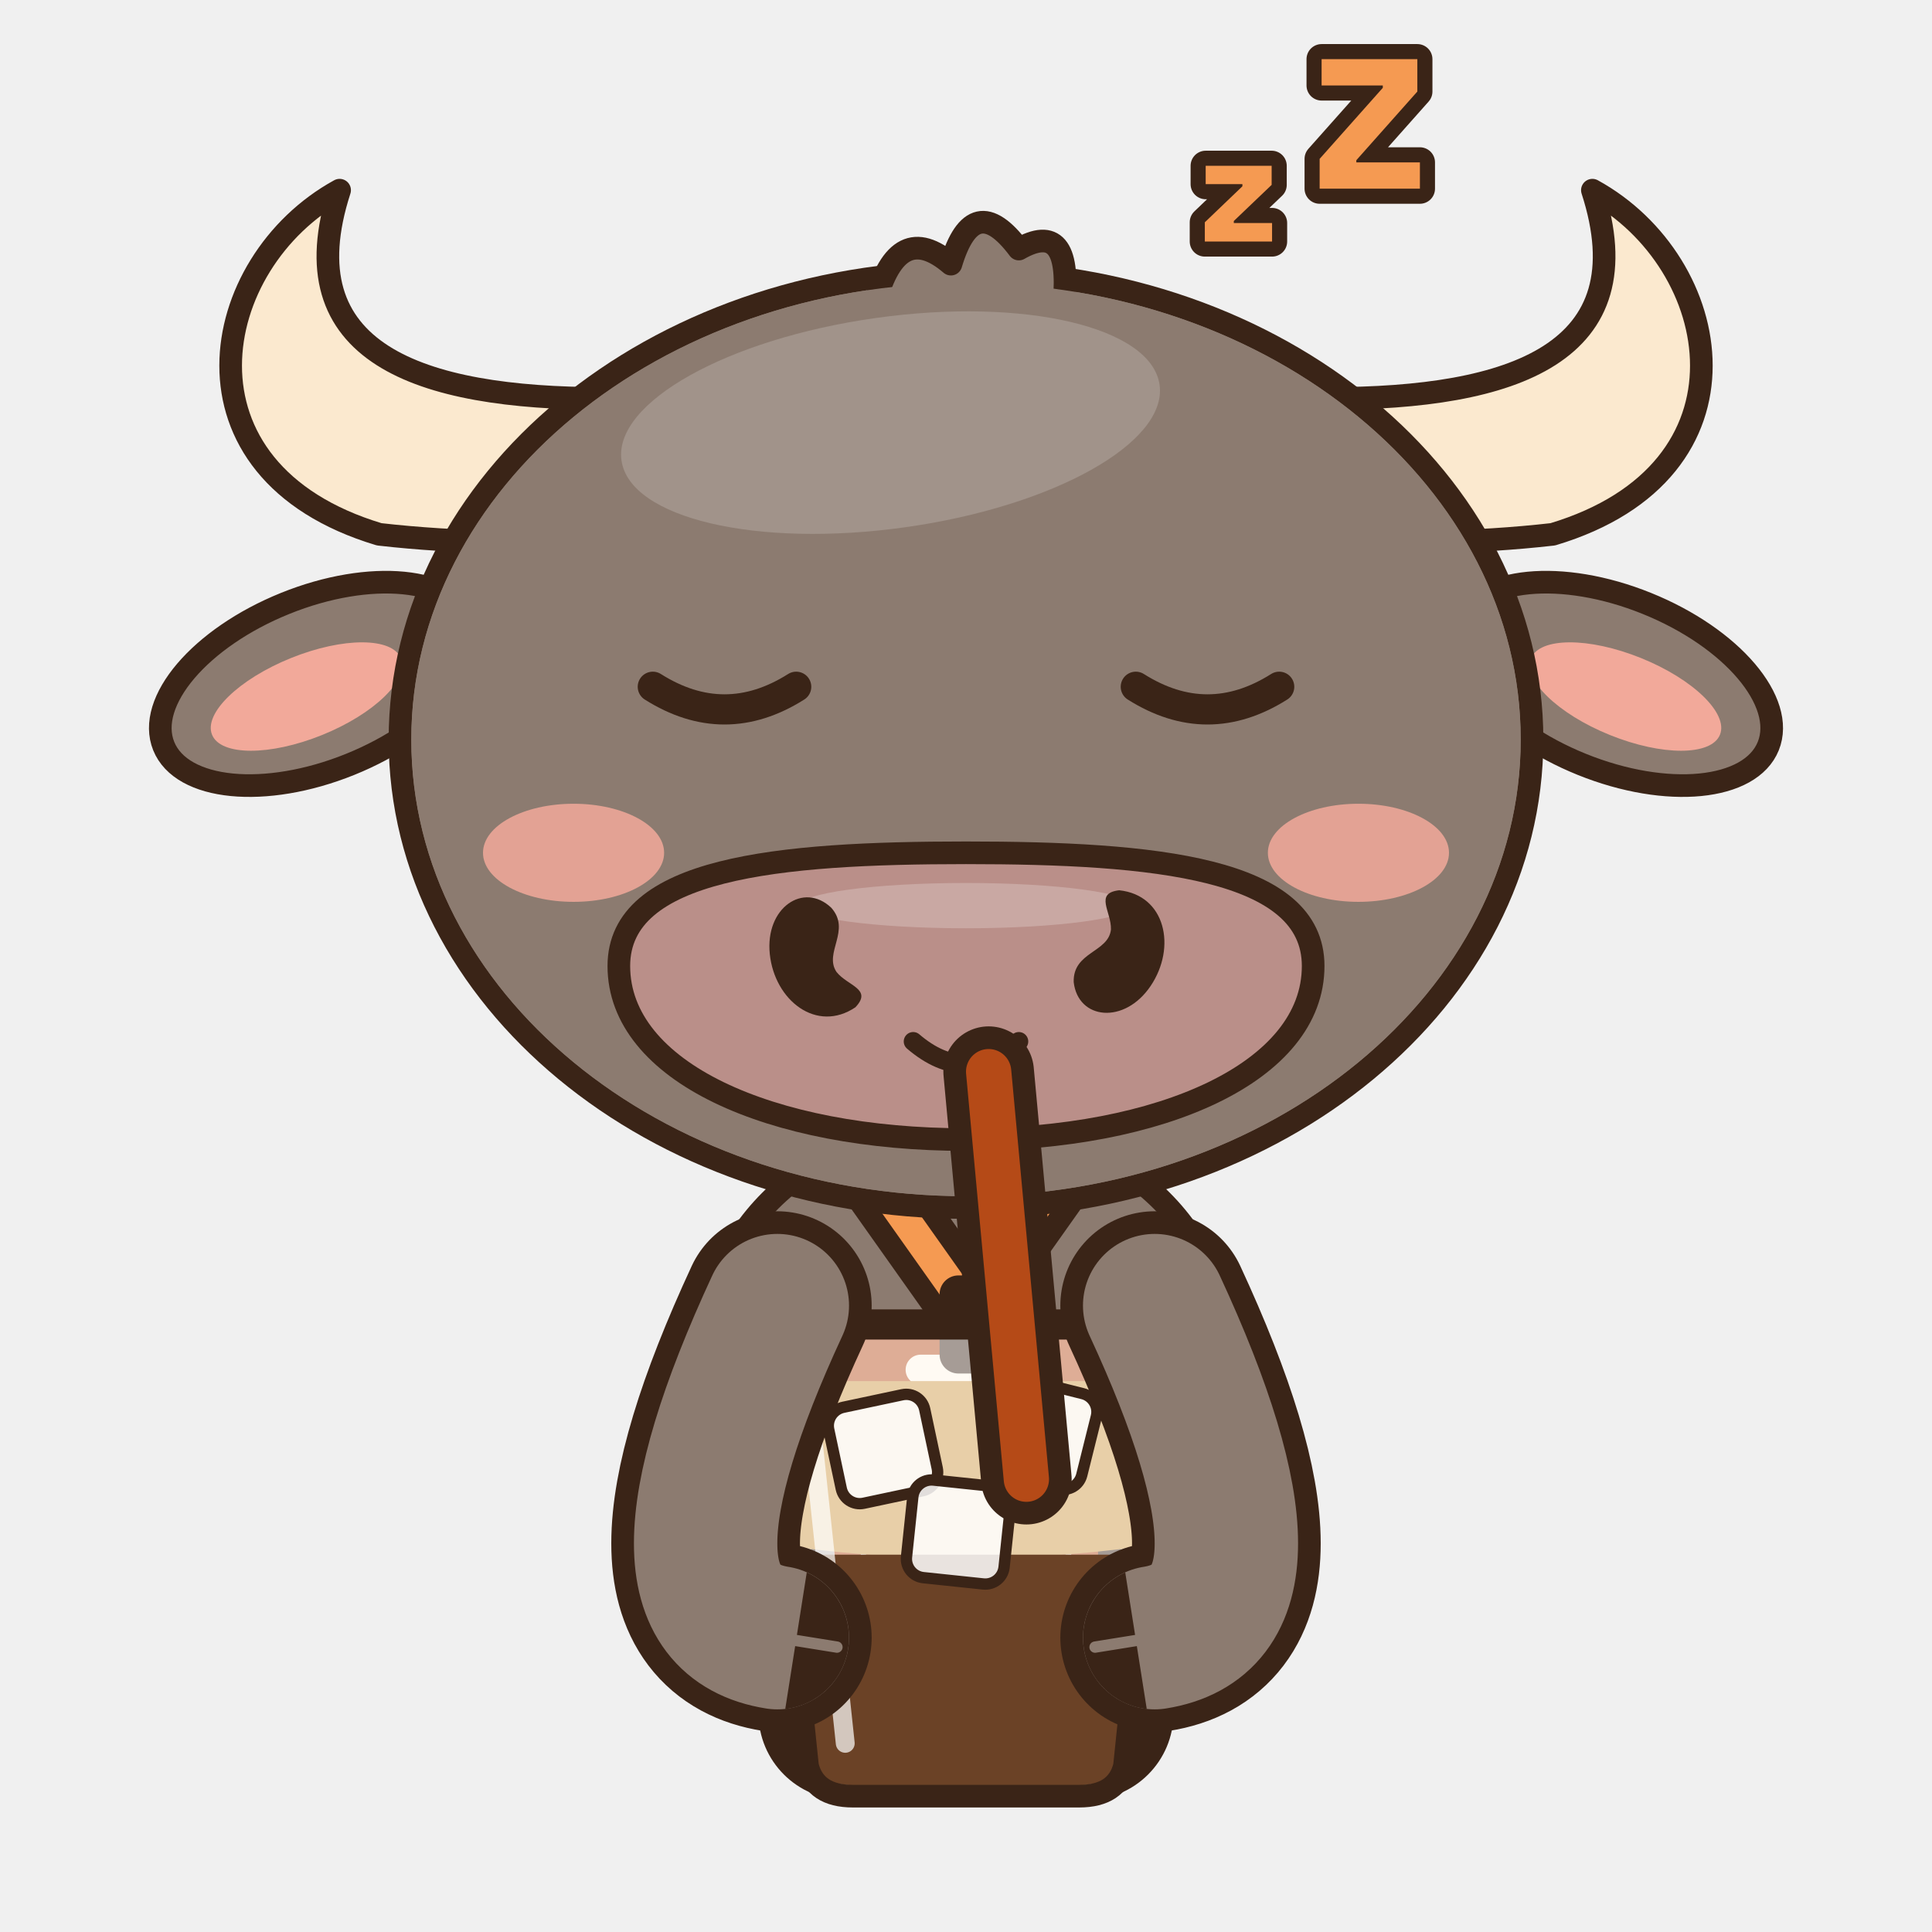
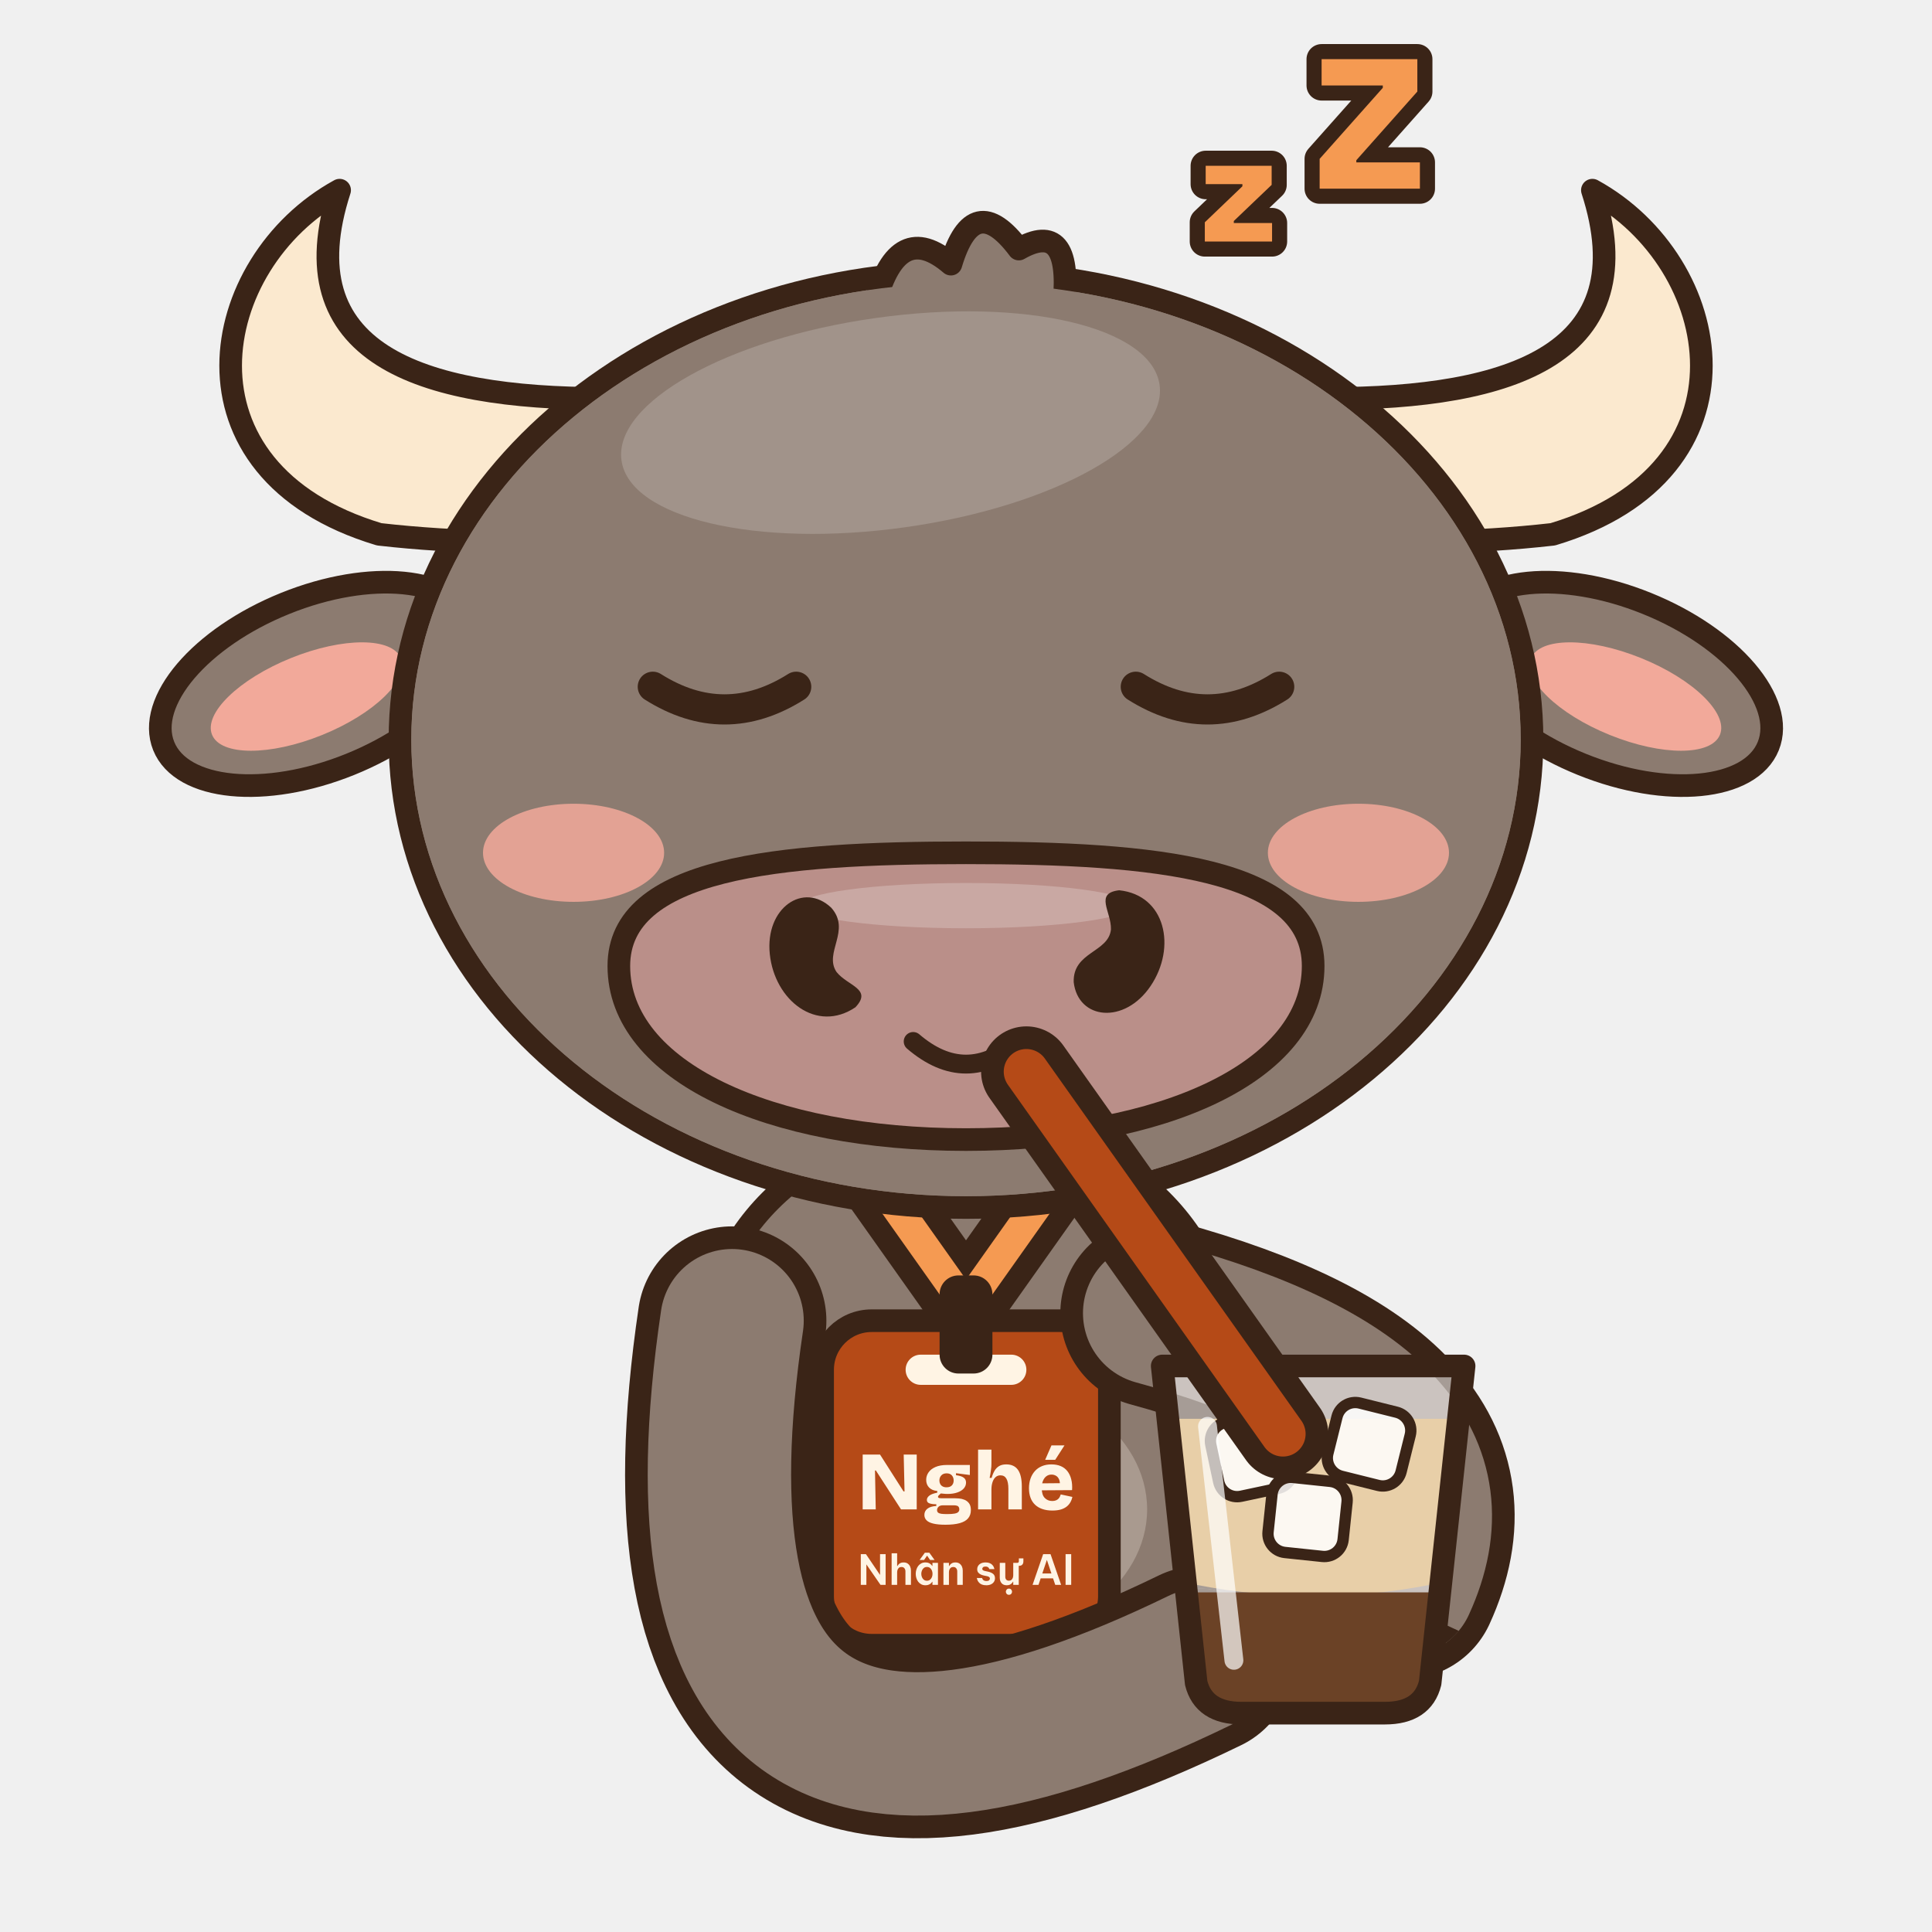
<svg xmlns="http://www.w3.org/2000/svg" viewBox="0 0 512 512" width="512" height="512">
  <g class="horns">
    <path d="M 160 105.6 C 111 105.6 76 93.6 90 50.4 C 55 69.6 44.5 124.8 100.5 141.6 C 121.5 144 142.5 144 167 144 Z" fill="#FBE9CF" stroke="#3A2417" stroke-width="6" stroke-linejoin="round" />
    <g transform="translate(512 0) scale(-1 1)">
      <path d="M 160 105.6 C 111 105.6 76 93.6 90 50.4 C 55 69.6 44.5 124.8 100.5 141.6 C 121.5 144 142.5 144 167 144 Z" fill="#FBE9CF" stroke="#3A2417" stroke-width="6" stroke-linejoin="round" />
    </g>
  </g>
  <g class="ears">
    <g transform="translate(112 170) rotate(-22)">
      <ellipse cx="-30" cy="0" rx="44" ry="23" fill="#8C7B70" stroke="#3A2417" stroke-width="6" stroke-linejoin="round" />
      <ellipse cx="-34" cy="2" rx="27" ry="11" fill="#F2A99A" />
    </g>
    <g transform="translate(512 0) scale(-1 1)">
      <g transform="translate(112 170) rotate(-22)">
        <ellipse cx="-30" cy="0" rx="44" ry="23" fill="#8C7B70" stroke="#3A2417" stroke-width="6" stroke-linejoin="round" />
        <ellipse cx="-34" cy="2" rx="27" ry="11" fill="#F2A99A" />
      </g>
    </g>
  </g>
  <g class="legs">
    <rect x="204" y="408" width="44" height="66" rx="20" fill="#8C7B70" stroke="#3A2417" stroke-width="6" stroke-linejoin="round" />
    <path d="M 207 456 L 245 456 L 245 458 Q 245 471 232 471 L 220 471 Q 207 471 207 458 Z" fill="#3A2417" />
    <path d="M 226 461 L 226 471" stroke="#8C7B70" stroke-width="3" stroke-linecap="round" />
    <rect x="264" y="408" width="44" height="66" rx="20" fill="#8C7B70" stroke="#3A2417" stroke-width="6" stroke-linejoin="round" />
    <path d="M 267 456 L 305 456 L 305 458 Q 305 471 292 471 L 280 471 Q 267 471 267 458 Z" fill="#3A2417" />
    <path d="M 286 461 L 286 471" stroke="#8C7B70" stroke-width="3" stroke-linecap="round" />
  </g>
  <g class="body">
    <rect x="186" y="300" width="140" height="146" rx="62" fill="#8C7B70" stroke="#3A2417" stroke-width="6" stroke-linejoin="round" />
    <ellipse cx="256" cy="400" rx="48" ry="36" fill="#A99A8F" />
  </g>
  <g class="badge">
    <path d="M 222 298 L 256 346 L 290 298" fill="none" stroke="#3A2417" stroke-width="20" stroke-linecap="round" stroke-linejoin="round" />
    <path d="M 222 298 L 256 346 L 290 298" fill="none" stroke="#F59A52" stroke-width="8" stroke-linecap="round" stroke-linejoin="round" />
    <rect x="218" y="350" width="76" height="86" rx="13" fill="#B54A17" stroke="#3A2417" stroke-width="6" stroke-linejoin="round" />
    <rect x="240" y="359" width="32" height="8" rx="4" fill="#FFF4E4" />
    <rect x="249" y="338" width="14" height="26" rx="5" fill="#3A2417" />
    <path d="M232.08 400L228.62 400L228.62 385.48L233.22 385.48L239.44 395.23L239.71 395.23L239.49 385.48L242.94 385.48L242.94 400L238.78 400L232.12 389.70L231.88 389.70L232.08 400ZM250.53 404.07L250.53 404.07Q248.60 404.07 247.35 403.77Q246.11 403.48 245.54 402.89Q244.97 402.31 244.97 401.47L244.97 401.47Q244.97 400.46 245.77 399.82Q246.57 399.19 248.13 399.10L248.13 399.10L248.13 398.64Q246.93 398.64 246.28 398.39Q245.63 398.15 245.63 397.49L245.63 397.49Q245.63 396.88 246.27 396.37Q246.90 395.86 248.38 395.58L248.38 395.58L248.38 395.12Q247.03 395.01 246.24 394.23Q245.45 393.44 245.45 392.17L245.45 392.17Q245.45 391.09 246.07 390.20Q246.68 389.31 247.91 388.77Q249.15 388.23 251.00 388.23L251.00 388.23L257.02 388.23L257.02 390.89L253.35 390.41L253.35 390.94Q254.78 391.13 255.40 391.60Q256.01 392.06 256.01 392.89L256.01 392.89Q256.01 393.77 255.41 394.46Q254.80 395.14 253.70 395.52Q252.60 395.91 251.08 395.91L251.08 395.91Q250.82 395.91 250.50 395.89Q250.18 395.86 249.32 395.78L249.32 395.78Q248.97 396.08 248.77 396.29Q248.58 396.50 248.58 396.68L248.58 396.68Q248.58 396.81 248.69 396.90Q248.80 396.99 249.00 397.02Q249.21 397.05 249.46 397.05L249.46 397.05L253.00 397.05Q253.44 397.05 254.15 397.11Q254.87 397.16 255.58 397.45Q256.30 397.73 256.79 398.37Q257.29 399.01 257.29 400.20L257.29 400.20Q257.29 401.50 256.56 402.37Q255.84 403.23 254.34 403.65Q252.84 404.07 250.53 404.07ZM251.00 401.25L251.00 401.25Q252.27 401.25 252.97 401.12Q253.68 400.99 253.95 400.70Q254.23 400.42 254.23 400L254.23 400Q254.23 399.60 254.07 399.37Q253.92 399.14 253.68 399.05Q253.44 398.97 253.18 398.94Q252.93 398.92 252.75 398.92L252.75 398.92L249.92 398.92Q249.10 398.92 248.72 399.31Q248.33 399.69 248.33 400.20L248.33 400.20Q248.33 400.62 248.60 400.85Q248.86 401.08 249.44 401.17Q250.03 401.25 251.00 401.25ZM250.84 394.15L250.84 394.15Q251.79 394.15 252.26 393.64Q252.73 393.14 252.73 392.37L252.73 392.37Q252.73 391.53 252.25 390.99Q251.77 390.45 250.86 390.45L250.86 390.45Q249.96 390.45 249.46 390.99Q248.95 391.53 248.95 392.37L248.95 392.37Q248.95 392.87 249.17 393.28Q249.39 393.69 249.81 393.92Q250.22 394.15 250.84 394.15ZM262.74 400L259.20 400L259.20 392.61L259.20 384.16L262.74 384.16L262.74 387.79Q262.74 388.23 262.71 388.70Q262.68 389.18 262.60 389.67Q262.52 390.17 262.45 390.67Q262.37 391.18 262.26 391.66L262.26 391.66L262.79 391.66Q263.09 390.58 263.56 389.78Q264.02 388.98 264.77 388.53Q265.51 388.08 266.68 388.08L266.68 388.08Q268.75 388.08 269.77 389.52Q270.79 390.96 270.79 393.95L270.79 393.95L270.79 400L267.23 400L267.23 394.54Q267.23 392.76 266.71 391.87Q266.20 390.98 265.14 390.98L265.14 390.98Q264.33 390.98 263.80 391.49Q263.27 391.99 263.01 392.84Q262.74 393.69 262.74 394.72L262.74 394.72L262.74 400ZM278.87 400.31L278.87 400.31Q277.42 400.31 276.27 399.92Q275.13 399.54 274.33 398.79Q273.52 398.04 273.11 396.94Q272.69 395.84 272.69 394.41L272.69 394.41Q272.69 393.03 273.09 391.86Q273.50 390.69 274.26 389.85Q275.02 389 276.13 388.54Q277.24 388.08 278.63 388.08L278.63 388.08Q280.04 388.08 281.10 388.53Q282.17 388.98 282.86 389.86Q283.56 390.74 283.88 392.00Q284.22 393.27 284.11 394.90L284.11 394.90L275.02 394.96L275.02 393.11L282.08 393.05L280.83 393.91Q280.98 392.81 280.69 392.11Q280.41 391.42 279.86 391.10Q279.31 390.78 278.67 390.78L278.67 390.78Q277.90 390.78 277.32 391.20Q276.74 391.62 276.41 392.41Q276.07 393.20 276.07 394.35L276.07 394.35Q276.07 396.15 276.86 396.96Q277.64 397.78 278.85 397.78L278.85 397.78Q279.44 397.78 279.84 397.61Q280.23 397.45 280.49 397.19Q280.74 396.94 280.88 396.63Q281.02 396.33 281.11 396.04L281.11 396.04L284.19 396.70Q284.02 397.51 283.63 398.17Q283.25 398.83 282.60 399.32Q281.95 399.80 281.04 400.06Q280.12 400.31 278.87 400.31ZM282.10 383.04L279.64 386.87L276.98 386.87L278.65 383.04L282.10 383.04Z" fill="#FFF4E4" />
    <path d="M229.60 420L228.12 420L228.12 411.86L229.48 411.86L233.22 417.38L233.22 411.86L234.70 411.86L234.70 420L233.34 420L229.60 414.58L229.60 420ZM237.75 420L236.29 420L236.29 411.64L237.75 411.64L237.75 415.01L237.82 415.01Q237.91 414.85 238.09 414.63Q238.28 414.40 238.61 414.23Q238.94 414.06 239.45 414.06L239.45 414.06Q240.12 414.06 240.55 414.36Q240.99 414.67 241.20 415.16Q241.41 415.65 241.41 416.23L241.41 416.23L241.41 420L239.95 420L239.95 416.43Q239.95 415.95 239.69 415.61Q239.42 415.27 238.90 415.27L238.90 415.27Q238.49 415.27 238.24 415.47Q237.98 415.68 237.87 416.00Q237.75 416.31 237.75 416.67L237.75 416.67L237.75 420ZM244.89 413.41L243.70 413.41L245.10 411.48L246.28 411.48L247.67 413.41L246.48 413.41L245.69 412.26L244.89 413.41ZM245.26 414.06L245.26 414.06Q245.82 414.06 246.19 414.24Q246.55 414.42 246.76 414.64Q246.97 414.85 247.05 414.98L247.05 414.98L247.11 414.98L247.11 414.17L248.57 414.17L248.57 420L247.11 420L247.11 419.19L247.05 419.19Q246.97 419.32 246.76 419.54Q246.55 419.76 246.19 419.93Q245.82 420.11 245.26 420.11L245.26 420.11Q244.61 420.11 244.13 419.85Q243.65 419.59 243.32 419.16Q243.00 418.72 242.84 418.19Q242.68 417.65 242.68 417.08L242.68 417.08Q242.68 416.52 242.84 415.99Q243.00 415.45 243.32 415.01Q243.65 414.58 244.13 414.32Q244.61 414.06 245.26 414.06ZM245.65 415.26L245.65 415.26Q245.15 415.26 244.82 415.53Q244.48 415.80 244.32 416.22Q244.15 416.63 244.15 417.08L244.15 417.08Q244.15 417.54 244.32 417.95Q244.48 418.37 244.82 418.64Q245.15 418.91 245.65 418.91L245.65 418.91Q246.14 418.91 246.47 418.64Q246.80 418.37 246.97 417.95Q247.13 417.54 247.13 417.08L247.13 417.08Q247.13 416.63 246.97 416.22Q246.80 415.80 246.47 415.53Q246.14 415.26 245.65 415.26ZM251.48 420L250.02 420L250.02 414.17L251.48 414.17L251.48 415.01L251.54 415.01Q251.63 414.85 251.82 414.63Q252.01 414.40 252.34 414.23Q252.67 414.06 253.17 414.06L253.17 414.06Q253.84 414.06 254.28 414.36Q254.71 414.67 254.93 415.16Q255.14 415.65 255.14 416.23L255.14 416.23L255.14 420L253.68 420L253.68 416.43Q253.68 415.95 253.41 415.61Q253.15 415.27 252.62 415.27L252.62 415.27Q252.22 415.27 251.96 415.47Q251.71 415.68 251.59 416.00Q251.48 416.31 251.48 416.67L251.48 416.67L251.48 420ZM261.39 420.11L261.39 420.11Q260.68 420.11 260.21 419.92Q259.75 419.73 259.48 419.43Q259.21 419.14 259.08 418.86Q258.95 418.57 258.91 418.38Q258.87 418.19 258.87 418.19L258.87 418.19L260.26 418.19Q260.26 418.19 260.30 418.31Q260.33 418.43 260.45 418.59Q260.56 418.75 260.81 418.87Q261.05 418.99 261.44 418.99L261.44 418.99Q261.92 418.99 262.13 418.78Q262.34 418.58 262.34 418.33L262.34 418.33Q262.34 418.09 262.15 417.94Q261.97 417.79 261.62 417.71L261.62 417.71L260.82 417.55Q260.33 417.45 259.92 417.26Q259.50 417.06 259.23 416.73Q258.97 416.39 258.97 415.86L258.97 415.86Q258.97 415.08 259.56 414.57Q260.16 414.06 261.18 414.06L261.18 414.06Q261.83 414.06 262.25 414.24Q262.68 414.41 262.94 414.68Q263.19 414.94 263.32 415.20Q263.45 415.47 263.49 415.65Q263.52 415.83 263.52 415.83L263.52 415.83L262.18 415.83Q262.18 415.83 262.15 415.73Q262.12 415.62 262.01 415.49Q261.91 415.36 261.70 415.25Q261.50 415.15 261.16 415.15L261.16 415.15Q260.70 415.15 260.50 415.35Q260.31 415.55 260.31 415.76L260.31 415.76Q260.31 416.01 260.52 416.14Q260.73 416.27 261.06 416.34L261.06 416.34L261.82 416.50Q262.63 416.67 263.16 417.07Q263.68 417.48 263.68 418.25L263.68 418.25Q263.68 418.77 263.41 419.19Q263.14 419.62 262.63 419.86Q262.12 420.11 261.39 420.11ZM266.80 420.11L266.80 420.11Q265.89 420.11 265.42 419.55Q264.95 418.99 264.95 418.11L264.95 418.11L264.95 414.17L266.41 414.17L266.41 417.87Q266.41 418.34 266.66 418.62Q266.91 418.90 267.37 418.90L267.37 418.90Q267.78 418.90 268.03 418.69Q268.29 418.48 268.40 418.15Q268.52 417.82 268.52 417.47L268.52 417.47L268.52 414.17L269.59 414.17Q270.01 414.17 270.01 413.72L270.01 413.72L270.01 412.98L271.21 412.98L271.21 413.76Q271.21 414.32 270.92 414.64Q270.63 414.96 270.06 414.96L270.06 414.96L269.98 414.96L269.98 420L268.52 420L268.52 419.16L268.45 419.16Q268.34 419.36 268.14 419.58Q267.94 419.80 267.61 419.96Q267.29 420.11 266.80 420.11ZM267.38 422.64L267.38 422.64Q267.02 422.64 266.79 422.40Q266.56 422.16 266.56 421.83L266.56 421.83Q266.56 421.49 266.79 421.24Q267.02 421.00 267.38 421.00L267.38 421.00Q267.74 421.00 267.97 421.24Q268.20 421.49 268.20 421.83L268.20 421.83Q268.20 422.16 267.97 422.40Q267.74 422.64 267.38 422.64ZM275.21 420L273.64 420L276.45 411.86L278.40 411.86L281.21 420L279.65 420L279.07 418.28L275.79 418.28L275.21 420ZM277.43 413.39L276.22 416.99L278.64 416.99L277.43 413.39ZM283.88 420L282.39 420L282.39 411.86L283.88 411.86L283.88 420Z" fill="#FFF4E4" />
  </g>
-   <g class="iced-coffee">
-     <path d="M 202 352 L 310 352 L 298 468 Q 296 476 286 476 L 226 476 Q 216 476 214 468 Z" fill="#fff" fill-opacity=".55" />
-     <path d="M 206.355 366 L 305.645 366 L 301 410 Q 256 416 211 410 Z" fill="#E8CFA8" />
-     <path d="M 210.806 412 L 301.194 412 L 295 472 Q 256 478 217 472 Z" fill="#6B4226" />
-     <rect x="221" y="371" width="26" height="26" rx="5" transform="rotate(-12 234 384)" fill="#fff" fill-opacity=".85" stroke="#3A2417" stroke-width="3" />
-     <rect x="263" y="367" width="26" height="26" rx="5" transform="rotate(14 276 380)" fill="#fff" fill-opacity=".85" stroke="#3A2417" stroke-width="3" />
-     <rect x="241" y="393" width="26" height="26" rx="5" transform="rotate(6 254 406)" fill="#fff" fill-opacity=".85" stroke="#3A2417" stroke-width="3" />
-     <path d="M 214 368 L 224 462" stroke="#fff" stroke-width="5" stroke-linecap="round" opacity=".7" />
-     <path d="M 202 352 L 310 352 L 298 468 Q 296 476 286 476 L 226 476 Q 216 476 214 468 Z" fill="none" stroke="#3A2417" stroke-width="6" stroke-linejoin="round" />
-   </g>
  <g class="arm-left">
-     <path d="M 206 346 Q 168 428 206 434" stroke="#3A2417" stroke-width="50" stroke-linecap="round" fill="none" />
-     <path d="M 206 346 Q 168 428 206 434" stroke="#8C7B70" stroke-width="38" stroke-linecap="round" fill="none" />
-     <path d="M 208.1 452.9 A 19 19 0 0 0 213.8 416.7 Z" fill="#3A2417" />
-     <path d="M 210 434.6 L 221.8 436.5" stroke="#8C7B70" stroke-width="3" stroke-linecap="round" />
+     <path d="M 194 350 Q 170 512 318 440" stroke="#3A2417" stroke-width="50" stroke-linecap="round" fill="none" />
+     <path d="M 194 350 Q 170 512 318 440" stroke="#8C7B70" stroke-width="38" stroke-linecap="round" fill="none" />
+     <path d="M 330.5 454.3 A 19 19 0 0 0 314.5 421.3 Z" fill="#3A2417" />
+     <path d="M 321.6 438.3 L 332.4 433" stroke="#8C7B70" stroke-width="3" stroke-linecap="round" />
  </g>
  <g class="arm-right">
-     <path d="M 306 346 Q 344 428 306 434" stroke="#3A2417" stroke-width="50" stroke-linecap="round" fill="none" />
-     <path d="M 306 346 Q 344 428 306 434" stroke="#8C7B70" stroke-width="38" stroke-linecap="round" fill="none" />
-     <path d="M 298.2 416.7 A 19 19 0 0 0 303.9 452.9 Z" fill="#3A2417" />
-     <path d="M 302 434.6 L 290.2 436.5" stroke="#8C7B70" stroke-width="3" stroke-linecap="round" />
+     <path d="M 306 348 Q 394 372 372 420" stroke="#3A2417" stroke-width="50" stroke-linecap="round" fill="none" />
+     <path d="M 306 348 Q 394 372 372 420" stroke="#8C7B70" stroke-width="38" stroke-linecap="round" fill="none" />
+     <path d="M 353.3 416.9 A 19 19 0 0 0 386.6 432.2 Z" fill="#3A2417" />
+     <path d="M 370.3 423.6 L 365.3 434.5" stroke="#8C7B70" stroke-width="3" stroke-linecap="round" />
  </g>
  <g class="head">
    <ellipse cx="256" cy="196" rx="150" ry="124" fill="#8C7B70" stroke="#3A2417" stroke-width="6" stroke-linejoin="round" />
    <path d="M 232 80 Q 238 58 252 70 Q 258 50 270 66 Q 284 58 282 80" fill="#8C7B70" stroke="#3A2417" stroke-width="6" stroke-linejoin="round" />
    <ellipse cx="256" cy="196" rx="147" ry="121" fill="#8C7B70" />
    <ellipse cx="236" cy="112" rx="72" ry="28" transform="rotate(-8 236 112)" fill="#fff" opacity=".18" />
    <ellipse cx="152" cy="226" rx="24" ry="13" fill="#F2A99A" opacity=".85" />
    <ellipse cx="360" cy="226" rx="24" ry="13" fill="#F2A99A" opacity=".85" />
    <path d="M 173 182 Q 192 194 211 182" fill="none" stroke="#3A2417" stroke-width="8" stroke-linecap="round" />
    <path d="M 301 182 Q 320 194 339 182" fill="none" stroke="#3A2417" stroke-width="8" stroke-linecap="round" />
    <path d="M 164 256 C 164 230 206 226 256 226 C 306 226 348 230 348 256 C 348 284 308 302 256 302 C 204 302 164 284 164 256 Z" fill="#BA8F89" stroke="#3A2417" stroke-width="6" stroke-linejoin="round" />
    <ellipse cx="256" cy="240" rx="44" ry="6" fill="#fff" opacity=".22" />
    <path transform="translate(214 254) rotate(160) scale(1.5)" d="M -5 -11 C 3 -13 8 -5 6 3 C 4 11 -4 13 -7 7 C -9 2 -3 0 -4 -4 C -5 -7 -9 -9 -5 -11 Z" fill="#3A2417" />
    <path transform="translate(298 254) rotate(20) scale(1.5)" d="M -5 -11 C 3 -13 8 -5 6 3 C 4 11 -4 13 -7 7 C -9 2 -3 0 -4 -4 C -5 -7 -9 -9 -5 -11 Z" fill="#3A2417" />
    <path d="M 242 276 Q 256 288 270 276" fill="none" stroke="#3A2417" stroke-width="5" stroke-linecap="round" />
  </g>
-   <path d="M 272 392 L 262 284" stroke="#3A2417" stroke-width="24" stroke-linecap="round" />
-   <path d="M 272 392 L 262 284" stroke="#B54A17" stroke-width="12" stroke-linecap="round" />
+   <g class="iced-coffee">
+     <path d="M 308 362 L 388 362 L 379 446 Q 377 454 367 454 L 329 454 Q 319 454 317 446 Z" fill="#fff" fill-opacity=".55" />
+     <path d="M 312.37 376 L 383.63 376 L 378.935 420 Q 348 426 317.065 420 Z" fill="#E8CFA8" />
+     <path d="M 316.87 422 L 379.13 422 L 376 450 Q 348 456 320 450 Z" fill="#6B4226" />
+     <rect x="321.704" y="375.704" width="20" height="20" rx="5" transform="rotate(-12 331.7037 385.7037)" fill="#fff" fill-opacity=".85" stroke="#3A2417" stroke-width="3" />
+     <rect x="352.815" y="372.741" width="20" height="20" rx="5" transform="rotate(14 362.8148 382.7407)" fill="#fff" fill-opacity=".85" stroke="#3A2417" stroke-width="3" />
+     <rect x="336.519" y="392" width="20" height="20" rx="5" transform="rotate(6 346.5185 402)" fill="#fff" fill-opacity=".85" stroke="#3A2417" stroke-width="3" />
+     <path d="M 320 378 L 327 440" stroke="#fff" stroke-width="5" stroke-linecap="round" opacity=".7" />
+     <path d="M 308 362 L 388 362 L 379 446 Q 377 454 367 454 L 329 454 Q 319 454 317 446 Z" fill="none" stroke="#3A2417" stroke-width="6" stroke-linejoin="round" />
+   </g>
+   <path d="M 340 380 L 272 284" stroke="#3A2417" stroke-width="24" stroke-linecap="round" />
+   <path d="M 340 380 L 272 284" stroke="#B54A17" stroke-width="12" stroke-linecap="round" />
  <path d="M337.11 64L319.29 64L319.29 58.91L329.25 49.37L329.25 48.80L319.52 48.80L319.52 43.94L337 43.94L337 48.99L326.97 58.57L326.97 59.10L337.11 59.10L337.11 64Z" fill="none" stroke="#3A2417" stroke-width="8" stroke-linejoin="round" />
  <path d="M337.11 64L319.29 64L319.29 58.91L329.25 49.37L329.25 48.80L319.52 48.80L319.52 43.94L337 43.94L337 48.99L326.97 58.57L326.97 59.10L337.11 59.10L337.11 64Z" fill="#F59A52" />
  <path d="M376.29 50L349.72 50L349.72 42.10L366.46 23.27L366.46 22.65L350.24 22.65L350.24 15.68L375.61 15.68L375.61 24.26L359.44 42.46L359.44 43.03L376.29 43.03L376.29 50Z" fill="none" stroke="#3A2417" stroke-width="8" stroke-linejoin="round" />
  <path d="M376.29 50L349.72 50L349.72 42.10L366.46 23.27L366.46 22.65L350.24 22.65L350.24 15.68L375.61 15.68L375.61 24.26L359.44 42.46L359.44 43.03L376.29 43.03L376.29 50Z" fill="#F59A52" />
</svg>
